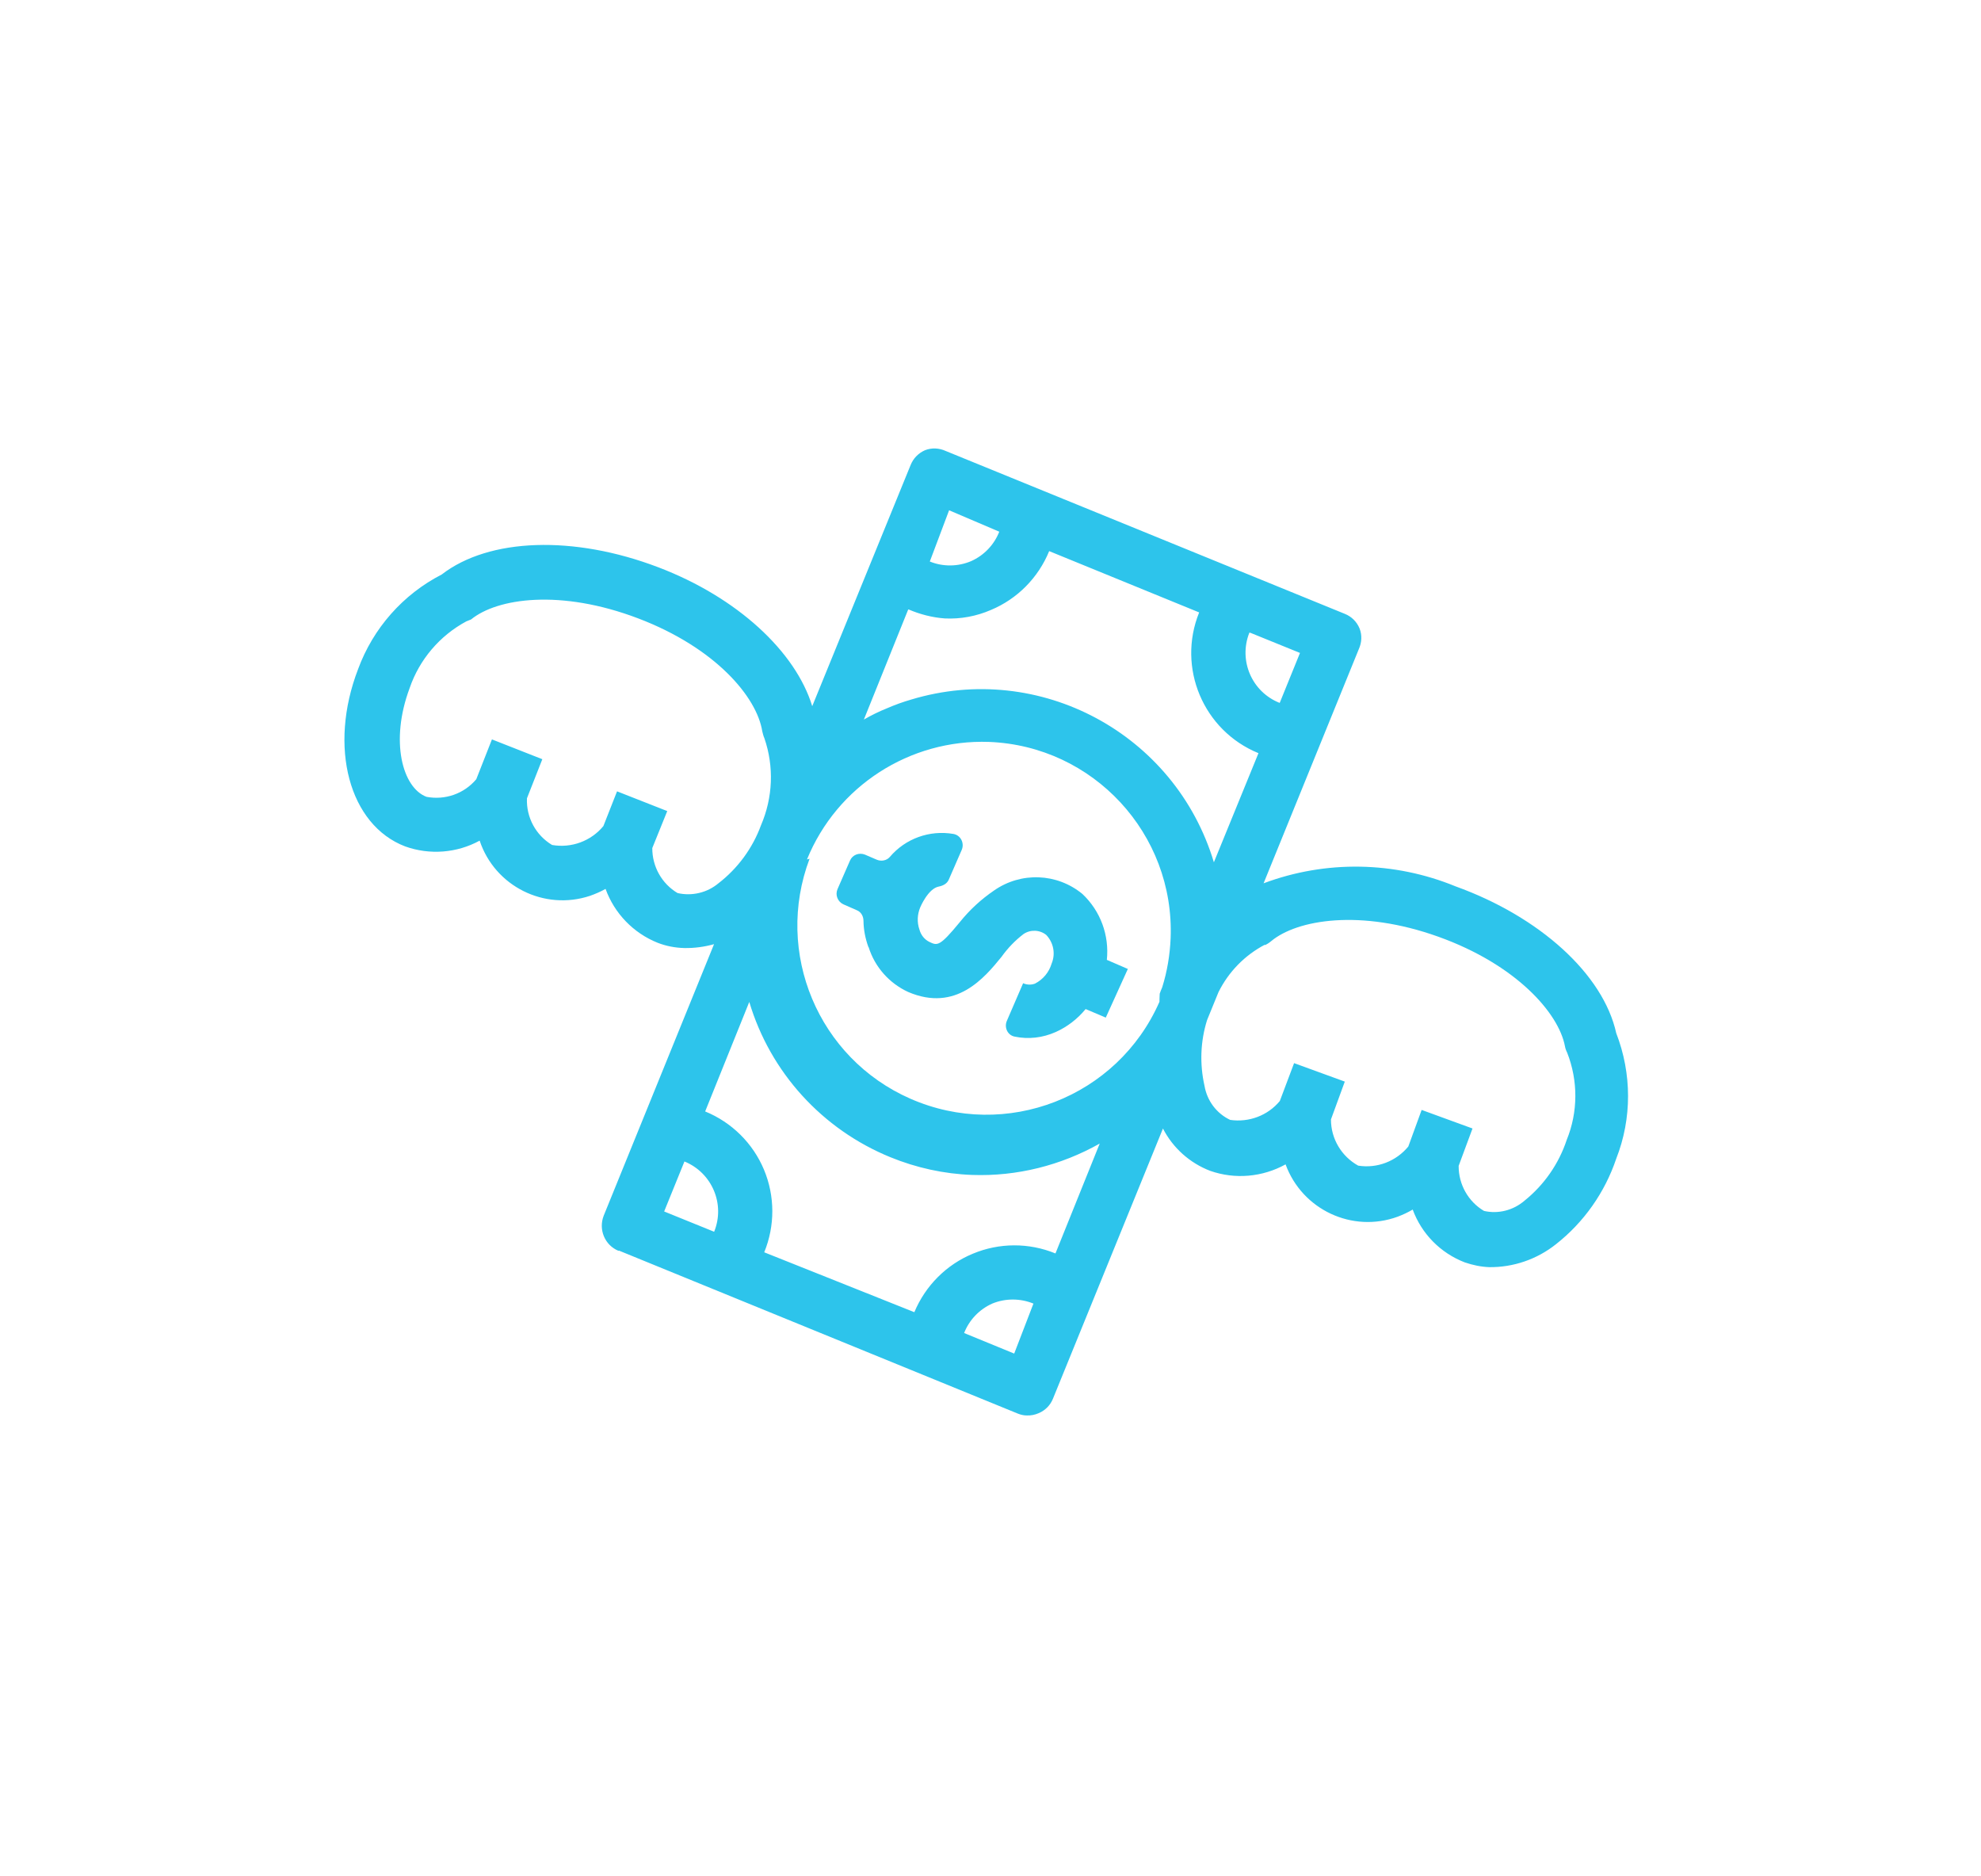
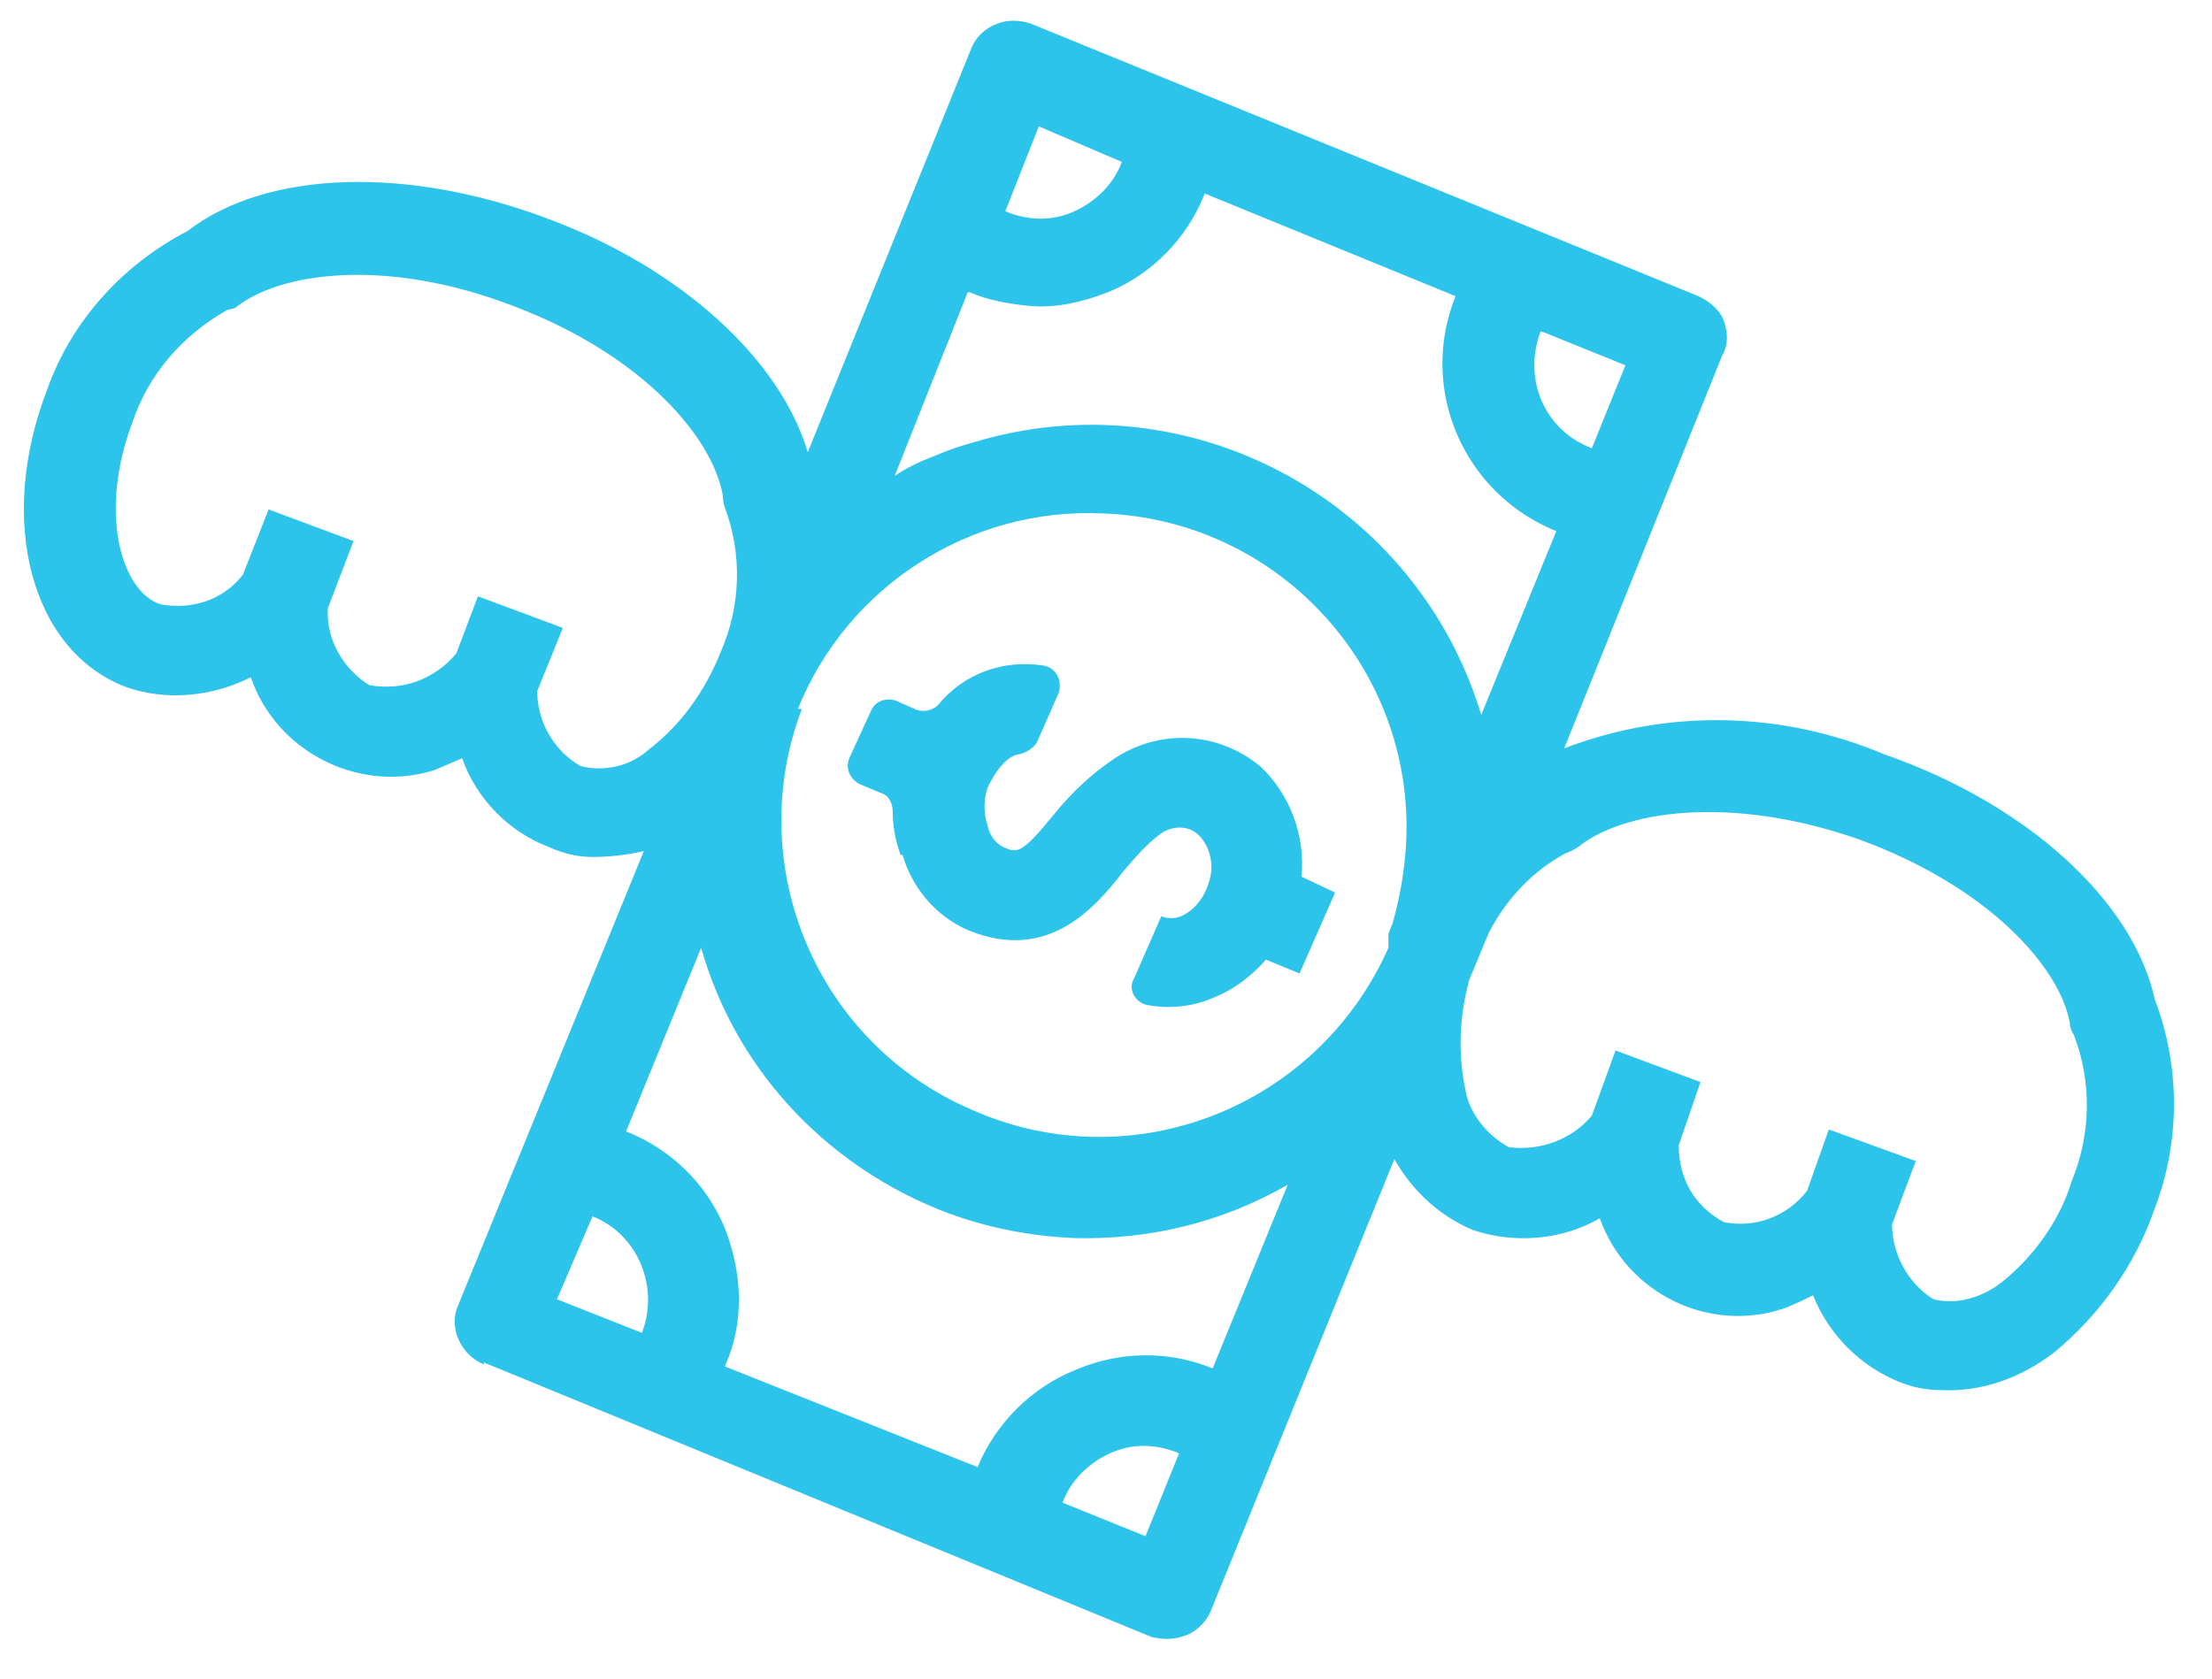
- <svg xmlns="http://www.w3.org/2000/svg" width="168" height="159" viewBox="0 0 168 159" fill="none">
-   <path d="M73.666 80.314C74.196 82 75.419 83.372 77.018 84.108C81.072 85.844 83.495 82.897 84.944 81.116C85.46 80.393 86.093 79.734 86.804 79.194C87.386 78.8 88.177 78.826 88.731 79.275C89.347 79.927 89.528 80.871 89.185 81.698C88.968 82.432 88.457 83.05 87.767 83.402C87.435 83.521 87.084 83.507 86.766 83.365L85.385 86.561C85.145 87.126 85.457 87.782 86.054 87.893C87.222 88.138 88.437 87.993 89.539 87.5C90.512 87.064 91.382 86.391 92.067 85.556L93.776 86.281L95.648 82.156L93.867 81.385C94.083 79.297 93.326 77.236 91.791 75.795C89.639 74.023 86.585 73.908 84.302 75.503C83.207 76.248 82.231 77.147 81.394 78.189C79.682 80.276 79.488 80.181 78.828 79.868C78.408 79.668 78.098 79.279 77.975 78.821C77.756 78.2 77.792 77.52 78.044 76.925C78.044 76.925 78.7 75.348 79.607 75.171C79.972 75.101 80.307 74.929 80.456 74.596L81.561 72.057C81.807 71.477 81.465 70.808 80.846 70.707C78.843 70.365 76.795 71.091 75.468 72.652C75.199 72.974 74.722 73.054 74.343 72.887L73.353 72.462C72.859 72.267 72.297 72.474 72.087 72.961L71.024 75.393C70.815 75.88 71.037 76.448 71.518 76.673L72.657 77.174C73.027 77.32 73.223 77.682 73.228 78.076C73.236 78.827 73.385 79.58 73.641 80.286L73.666 80.314Z" fill="#2DC4EB" />
-   <path d="M52.475 106.03L86.307 119.852C86.554 119.949 86.813 120.016 87.081 120.014C87.432 120.027 87.761 119.961 88.083 119.821C88.636 119.593 89.079 119.144 89.298 118.589L98.625 95.686C99.472 97.337 100.91 98.615 102.629 99.273C104.741 100.015 107.066 99.807 109.024 98.725C110.431 102.573 114.687 104.567 118.535 103.16C118.974 102.994 119.41 102.792 119.805 102.556C120.562 104.616 122.166 106.244 124.223 107.036C124.898 107.266 125.589 107.412 126.29 107.439C128.346 107.464 130.346 106.772 131.951 105.498C134.323 103.635 136.099 101.11 137.064 98.248C138.411 94.824 138.392 91.024 137.067 87.6C135.958 82.587 130.568 77.725 123.441 75.153C118.243 73.02 112.422 72.921 107.159 74.894L115.233 55.042C115.488 54.484 115.522 53.856 115.3 53.288C115.063 52.714 114.614 52.27 114.043 52.045L80.205 38.239C79.646 37.983 79.018 37.95 78.45 38.172C77.891 38.415 77.448 38.864 77.223 39.435L68.882 59.876C67.463 55.24 62.522 50.643 55.813 48.093C48.657 45.368 41.476 45.607 37.459 48.711C34.179 50.395 31.644 53.262 30.369 56.732C27.819 63.352 29.62 69.955 34.358 71.765C36.434 72.51 38.747 72.333 40.677 71.276C41.967 75.149 46.165 77.245 50.038 75.955C50.493 75.795 50.944 75.599 51.355 75.368C52.106 77.445 53.713 79.109 55.758 79.931C56.483 80.217 57.262 80.363 58.038 80.383C58.888 80.397 59.733 80.284 60.554 80.055L51.199 103.071C50.738 104.243 51.281 105.579 52.463 106.061L52.475 106.03ZM86.01 114.767L81.762 113.025C82.199 111.914 83.049 111.02 84.151 110.527C85.257 110.072 86.521 110.071 87.641 110.529L86.01 114.767ZM107.269 80.137C107.463 80.053 107.631 79.941 107.791 79.808C109.993 77.967 115.373 77.056 121.976 79.421C128.579 81.786 132.182 85.892 132.715 88.702C132.747 88.893 132.816 89.08 132.906 89.258C133.84 91.638 133.831 94.288 132.866 96.651C132.198 98.667 130.959 100.46 129.292 101.799C128.346 102.62 127.058 102.951 125.85 102.671C124.507 101.876 123.692 100.416 123.702 98.852L124.877 95.682L120.563 94.109L119.433 97.209C118.406 98.461 116.788 99.089 115.18 98.831C113.762 98.042 112.87 96.552 112.873 94.914L114.046 91.707L109.746 90.141L108.537 93.351C107.516 94.588 105.91 95.185 104.327 94.954C103.17 94.41 102.366 93.329 102.15 92.068C101.733 90.23 101.798 88.297 102.367 86.49L103.332 84.127C104.189 82.399 105.56 80.996 107.266 80.1L107.269 80.137ZM106.008 53.64L110.246 55.361L108.526 59.599C106.166 58.671 105.021 56.013 105.949 53.653C105.949 53.653 105.949 53.653 105.955 53.637L106.001 53.656L106.008 53.64ZM80.489 43.266L84.744 45.082C84.307 46.192 83.457 47.087 82.355 47.579C81.243 48.05 79.972 48.067 78.853 47.609L80.489 43.266ZM77.042 51.669C78.017 52.088 79.068 52.359 80.124 52.436C81.469 52.502 82.816 52.248 84.041 51.715C86.279 50.779 88.053 48.983 88.976 46.728L101.695 51.926C99.799 56.612 102.046 61.948 106.725 63.86L102.944 73.112C99.665 62.205 88.168 56.027 77.277 59.313C76.573 59.517 75.889 59.764 75.222 60.054C74.547 60.323 73.884 60.65 73.261 61.01L77.014 51.694L77.042 51.669ZM68.434 72.878C70.974 66.646 77.152 62.665 83.878 62.906C92.719 63.249 99.619 70.7 99.276 79.54C99.217 80.96 98.985 82.364 98.562 83.712C98.489 83.897 98.401 84.076 98.35 84.251L98.331 84.707L98.329 84.938C94.766 93.046 85.308 96.718 77.2 93.155C69.393 89.728 65.648 80.776 68.658 72.806L68.455 72.868L68.434 72.878ZM57.466 75.724C56.123 74.928 55.308 73.468 55.318 71.905L56.586 68.77L52.329 67.096L51.17 70.042C50.116 71.319 48.452 71.929 46.819 71.643C45.435 70.814 44.623 69.302 44.688 67.688L45.992 64.372L41.719 62.692L40.391 66.07C39.355 67.301 37.745 67.861 36.171 67.562C34.139 66.799 33.051 62.863 34.739 58.344C35.565 55.926 37.289 53.898 39.547 52.684L39.949 52.522C42.176 50.708 47.539 49.932 54.109 52.427C60.679 54.922 64.184 59.096 64.644 62.002C64.691 62.199 64.738 62.395 64.823 62.589C65.655 65 65.547 67.629 64.536 69.974C63.824 71.92 62.563 73.632 60.927 74.894C59.971 75.694 58.674 76.003 57.451 75.718L57.466 75.724ZM63.543 84.952C65.326 90.925 69.73 95.755 75.499 98.113C77.708 99.018 80.068 99.536 82.457 99.621C86.234 99.753 89.968 98.817 93.262 96.961L89.509 106.277C87.254 105.354 84.74 105.363 82.502 106.299C80.248 107.229 78.474 109.025 77.542 111.258L64.811 106.18C65.733 103.925 65.725 101.411 64.789 99.173C63.852 96.934 62.057 95.16 59.802 94.237L63.549 84.937L63.543 84.952ZM58.045 98.479C60.392 99.438 61.516 102.106 60.563 104.438L56.324 102.718L58.045 98.479Z" fill="#2DC4EB" />
+ <svg xmlns="http://www.w3.org/2000/svg" version="1.2" viewBox="0 0 112 85" width="112" height="85">
+   <style>
+ 		.s0 { fill: #2dc4eb } 
+ 	</style>
+   <path id="Layer" class="s0" d="m45.7 43.3c0.5 1.7 1.7 3.1 3.3 3.8 4.1 1.7 6.5-1.2 7.9-3 0.6-0.7 1.2-1.4 1.9-1.9 0.6-0.4 1.4-0.4 1.9 0.1 0.6 0.6 0.8 1.6 0.5 2.4-0.2 0.7-0.7 1.4-1.4 1.7q-0.5 0.2-1 0l-1.4 3.2c-0.3 0.5 0.1 1.2 0.7 1.3 1.1 0.2 2.3 0.1 3.4-0.4 1-0.4 1.9-1.1 2.6-1.9l1.7 0.7 1.8-4.1-1.7-0.8c0.2-2.1-0.6-4.2-2.1-5.6-2.2-1.8-5.2-1.9-7.5-0.3q-1.6 1.1-2.9 2.7c-1.7 2.1-1.9 2-2.6 1.7-0.4-0.2-0.7-0.6-0.8-1.1-0.2-0.6-0.2-1.3 0-1.9 0 0 0.7-1.6 1.6-1.7 0.4-0.1 0.7-0.3 0.9-0.6l1.1-2.5c0.2-0.6-0.1-1.3-0.8-1.4-2-0.3-4 0.4-5.3 2-0.3 0.3-0.8 0.4-1.2 0.2l-0.9-0.4c-0.5-0.2-1.1 0-1.3 0.5l-1.1 2.4c-0.2 0.5 0 1 0.5 1.3l1.2 0.5c0.3 0.1 0.5 0.5 0.5 0.9q0 1.1 0.4 2.2z" />
+   <path id="Layer" fill-rule="evenodd" class="s0" d="m24.5 69.1c-1.2-0.5-1.8-1.9-1.3-3l9.4-23q-1.3 0.3-2.6 0.3-1.1 0-2.2-0.5c-2.1-0.8-3.7-2.5-4.4-4.5q-0.7 0.3-1.4 0.6c-3.8 1.2-8-0.9-9.3-4.7-2 1-4.3 1.2-6.3 0.5-4.8-1.8-6.6-8.4-4-15.1 1.2-3.4 3.8-6.3 7.1-8 4-3.1 11.2-3.3 18.3-0.6 6.7 2.5 11.7 7.1 13.1 11.8l8.3-20.5c0.2-0.5 0.7-1 1.3-1.2 0.5-0.2 1.1-0.2 1.7 0l33.8 13.8c0.6 0.3 1.1 0.7 1.3 1.3 0.2 0.6 0.2 1.2-0.1 1.7l-8 19.9c5.2-2 11-1.9 16.2 0.3 7.2 2.5 12.6 7.4 13.7 12.4 1.3 3.4 1.3 7.2 0 10.6-1 2.9-2.8 5.4-5.1 7.3-1.7 1.3-3.7 2-5.7 1.9q-1.1 0-2.1-0.4c-2-0.8-3.6-2.4-4.4-4.4q-0.6 0.3-1.3 0.6c-3.8 1.4-8.1-0.6-9.5-4.5-1.9 1.1-4.3 1.3-6.4 0.6-1.7-0.7-3.1-2-4-3.6l-9.3 22.9c-0.2 0.5-0.7 1-1.2 1.2q-0.5 0.2-1 0.2-0.4 0-0.8-0.1l-33.8-13.9zm35.2 4.5c-1.2-0.5-2.4-0.5-3.5 0-1.1 0.5-2 1.4-2.4 2.5l4.2 1.7zm19.6-30.4c-1.7 0.9-3 2.3-3.9 4l-1 2.4c-0.5 1.8-0.6 3.7-0.2 5.6 0.2 1.2 1.1 2.3 2.2 2.9 1.6 0.2 3.2-0.4 4.2-1.6l1.2-3.3 4.3 1.6-1.1 3.2c0 1.7 0.8 3.1 2.3 3.9 1.6 0.3 3.2-0.3 4.2-1.6l1.1-3.1 4.4 1.6-1.2 3.2c0 1.5 0.8 3 2.1 3.8 1.2 0.3 2.5-0.1 3.5-0.9 1.6-1.3 2.9-3.1 3.5-5.1 1-2.4 1-5.1 0.1-7.4q-0.2-0.3-0.2-0.6c-0.5-2.8-4.1-6.9-10.7-9.3-6.6-2.3-12-1.4-14.2 0.4q-0.3 0.2-0.6 0.3zm-1.2-26.4h-0.1q0 0 0 0c-0.9 2.4 0.2 5 2.6 5.9l1.7-4.2-4.2-1.7zm-27.2-6.1c1.2 0.5 2.4 0.5 3.5 0 1.1-0.5 2-1.4 2.4-2.5l-4.2-1.8zm-1.9 4.1l-3.7 9.3q0.9-0.6 2-1 0.9-0.4 2-0.7c10.9-3.3 22.4 2.9 25.7 13.8l3.8-9.3c-4.7-1.9-7-7.2-5.1-11.9l-12.7-5.2c-0.9 2.3-2.7 4.1-4.9 5-1.3 0.5-2.6 0.8-3.9 0.7-1.1-0.1-2.2-0.3-3.1-0.7zm-8.6 21.1h0.2c-3 7.9 0.7 16.9 8.6 20.3 8.1 3.6 17.5-0.1 21.1-8.2v-0.2-0.5q0.1-0.3 0.2-0.5 0.6-2.1 0.7-4.2c0.4-8.8-6.5-16.3-15.4-16.6-6.7-0.3-12.9 3.7-15.4 9.9zm-11 2.9q0 0 0 0 0 0 0 0zm0 0c1.2 0.3 2.5 0 3.4-0.8 1.7-1.3 2.9-3 3.7-5 1-2.3 1.1-4.9 0.2-7.3q-0.1-0.3-0.1-0.6c-0.5-2.9-4-7.1-10.6-9.6-6.5-2.5-11.9-1.7-14.1 0.1l-0.4 0.1c-2.3 1.3-4 3.3-4.8 5.7-1.7 4.5-0.6 8.5 1.4 9.2 1.6 0.3 3.2-0.2 4.2-1.5l1.3-3.3 4.3 1.6-1.3 3.4c-0.1 1.6 0.8 3.1 2.1 3.9 1.7 0.3 3.3-0.3 4.4-1.6l1.1-2.9 4.3 1.6-1.3 3.2c0 1.5 0.8 3 2.2 3.8zm6.1 9.2l-3.8 9.3c2.3 0.9 4.1 2.7 5 4.9 0.9 2.3 1 4.8 0 7l12.8 5.1c0.9-2.2 2.7-4 4.9-4.9 2.3-1 4.8-1 7-0.1l3.8-9.3c-3.3 1.9-7 2.8-10.8 2.7-2.4-0.1-4.8-0.6-7-1.5-5.8-2.4-10.2-7.2-11.9-13.2zm-7.3 17.8l4.3 1.7c0.9-2.3-0.2-5-2.5-5.9z" />
</svg>
